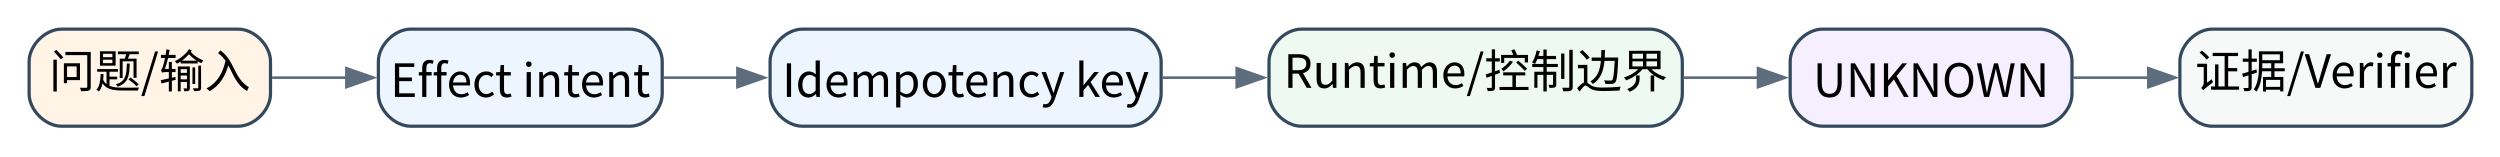
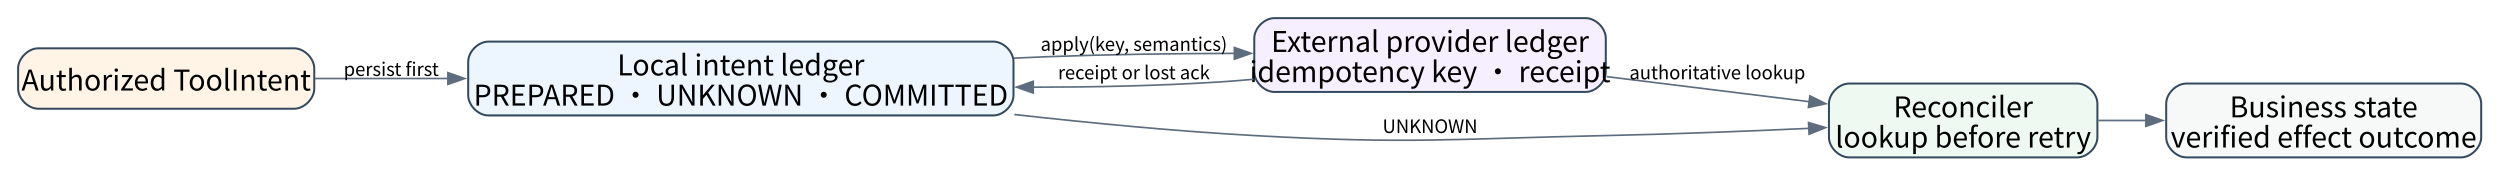
- <svg xmlns="http://www.w3.org/2000/svg" width="927pt" height="58pt" viewBox="0.00 0.00 927.00 58.00">
-   <g id="graph0" class="graph" transform="scale(1 1) rotate(0) translate(10.8 46.8)">
+ <svg xmlns="http://www.w3.org/2000/svg" width="1490pt" height="105pt" viewBox="0.00 0.00 1490.00 105.00">
+   <g id="graph0" class="graph" transform="scale(1 1) rotate(0) translate(10.8 93.8)">
    <g id="node1" class="node">
-       <path fill="#fff4e6" stroke="#34495e" stroke-width="1.2" d="M77.5,-36C77.5,-36 12,-36 12,-36 6,-36 0,-30 0,-24 0,-24 0,-12 0,-12 0,-6 6,0 12,0 12,0 77.5,0 77.5,0 83.5,0 89.5,-6 89.5,-12 89.5,-12 89.5,-24 89.5,-24 89.5,-30 83.5,-36 77.5,-36" />
-       <text xml:space="preserve" text-anchor="middle" x="44.75" y="-14.22" font-family="Noto Sans CJK SC" font-size="17.00">问题/输入</text>
+       <path fill="#fff4e6" stroke="#34495e" stroke-width="1.2" d="M164.5,-65C164.5,-65 12,-65 12,-65 6,-65 0,-59 0,-53 0,-53 0,-41 0,-41 0,-35 6,-29 12,-29 12,-29 164.5,-29 164.5,-29 170.5,-29 176.5,-35 176.5,-41 176.5,-41 176.5,-53 176.5,-53 176.5,-59 170.5,-65 164.5,-65" />
+       <text xml:space="preserve" text-anchor="middle" x="88.25" y="-39.85" font-family="Noto Sans CJK SC" font-size="17.00">Authorized ToolIntent</text>
    </g>
    <g id="node2" class="node">
-       <path fill="#edf5ff" stroke="#34495e" stroke-width="1.2" d="M222.75,-36C222.75,-36 141.5,-36 141.5,-36 135.5,-36 129.5,-30 129.5,-24 129.5,-24 129.5,-12 129.5,-12 129.5,-6 135.5,0 141.5,0 141.5,0 222.75,0 222.75,0 228.75,0 234.75,-6 234.75,-12 234.75,-12 234.75,-24 234.75,-24 234.75,-30 228.75,-36 222.75,-36" />
-       <text xml:space="preserve" text-anchor="middle" x="182.12" y="-10.85" font-family="Noto Sans CJK SC" font-size="17.00">Effect intent</text>
+       <path fill="#edf5ff" stroke="#34495e" stroke-width="1.2" d="M581.25,-69C581.25,-69 280.25,-69 280.25,-69 274.25,-69 268.25,-63 268.25,-57 268.25,-57 268.25,-37 268.25,-37 268.25,-31 274.25,-25 280.25,-25 280.25,-25 581.25,-25 581.25,-25 587.25,-25 593.25,-31 593.25,-37 593.25,-37 593.25,-57 593.25,-57 593.25,-63 587.25,-69 581.25,-69" />
+       <text xml:space="preserve" text-anchor="middle" x="430.75" y="-48.85" font-family="Noto Sans CJK SC" font-size="17.00">Local intent ledger</text>
+       <text xml:space="preserve" text-anchor="middle" x="430.75" y="-30.85" font-family="Noto Sans CJK SC" font-size="17.00">PREPARED · UNKNOWN · COMMITTED</text>
    </g>
    <g id="edge1" class="edge">
-       <path fill="none" stroke="#5d6d7e" d="M90.08,-18C98.96,-18 108.45,-18 117.83,-18" />
-       <polygon fill="#5d6d7e" stroke="#5d6d7e" points="117.65,-21.5 127.65,-18 117.65,-14.5 117.65,-21.5" />
+       <path fill="none" stroke="#5d6d7e" d="M176.94,-47C201.36,-47 228.77,-47 256.29,-47" />
+       <polygon fill="#5d6d7e" stroke="#5d6d7e" points="256.15,-50.5 266.15,-47 256.15,-43.5 256.15,-50.5" />
+       <text xml:space="preserve" text-anchor="middle" x="222.38" y="-48.55" font-family="Noto Sans CJK SC" font-size="11.00">persist first</text>
    </g>
    <g id="node3" class="node">
-       <path fill="#edf5ff" stroke="#34495e" stroke-width="1.2" d="M407.75,-36C407.75,-36 286.75,-36 286.75,-36 280.75,-36 274.75,-30 274.75,-24 274.75,-24 274.75,-12 274.75,-12 274.75,-6 280.75,0 286.75,0 286.75,0 407.75,0 407.75,0 413.75,0 419.75,-6 419.75,-12 419.75,-12 419.75,-24 419.75,-24 419.75,-30 413.75,-36 407.75,-36" />
-       <text xml:space="preserve" text-anchor="middle" x="347.25" y="-10.85" font-family="Noto Sans CJK SC" font-size="17.00">Idempotency key</text>
+       <path fill="#f6efff" stroke="#34495e" stroke-width="1.2" d="M934.25,-83C934.25,-83 748.75,-83 748.75,-83 742.75,-83 736.75,-77 736.75,-71 736.75,-71 736.75,-51 736.75,-51 736.75,-45 742.75,-39 748.75,-39 748.75,-39 934.25,-39 934.25,-39 940.25,-39 946.25,-45 946.25,-51 946.25,-51 946.25,-71 946.25,-71 946.25,-77 940.25,-83 934.25,-83" />
+       <text xml:space="preserve" text-anchor="middle" x="841.5" y="-62.85" font-family="Noto Sans CJK SC" font-size="17.00">External provider ledger</text>
+       <text xml:space="preserve" text-anchor="middle" x="841.5" y="-44.85" font-family="Noto Sans CJK SC" font-size="17.00">idempotency key · receipt</text>
    </g>
    <g id="edge2" class="edge">
-       <path fill="none" stroke="#5d6d7e" d="M235.19,-18C244,-18 253.35,-18 262.73,-18" />
-       <polygon fill="#5d6d7e" stroke="#5d6d7e" points="262.65,-21.5 272.65,-18 262.65,-14.5 262.65,-21.5" />
+       <path fill="none" stroke="#5d6d7e" d="M593.52,-59.14C600.18,-59.46 606.78,-59.75 613.25,-60 649.54,-61.38 689.11,-61.89 724.91,-61.99" />
+       <polygon fill="#5d6d7e" stroke="#5d6d7e" points="724.87,-65.49 734.87,-62.01 724.88,-58.49 724.87,-65.49" />
+       <text xml:space="preserve" text-anchor="middle" x="665" y="-63.49" font-family="Noto Sans CJK SC" font-size="11.00">apply(key, semantics)</text>
    </g>
    <g id="node4" class="node">
-       <path fill="#eef9f1" stroke="#34495e" stroke-width="1.2" d="M601,-36C601,-36 471.75,-36 471.75,-36 465.75,-36 459.75,-30 459.75,-24 459.75,-24 459.75,-12 459.75,-12 459.75,-6 465.75,0 471.75,0 471.75,0 601,0 601,0 607,0 613,-6 613,-12 613,-12 613,-24 613,-24 613,-30 607,-36 601,-36" />
-       <text xml:space="preserve" text-anchor="middle" x="536.38" y="-14.22" font-family="Noto Sans CJK SC" font-size="17.00">Runtime/控制边界</text>
+       <path fill="#eef9f1" stroke="#34495e" stroke-width="1.2" d="M1227.25,-44C1227.25,-44 1091.25,-44 1091.25,-44 1085.25,-44 1079.25,-38 1079.25,-32 1079.25,-32 1079.25,-12 1079.25,-12 1079.25,-6 1085.25,0 1091.25,0 1091.25,0 1227.25,0 1227.25,0 1233.25,0 1239.25,-6 1239.25,-12 1239.25,-12 1239.25,-32 1239.25,-32 1239.25,-38 1233.25,-44 1227.25,-44" />
+       <text xml:space="preserve" text-anchor="middle" x="1159.25" y="-23.85" font-family="Noto Sans CJK SC" font-size="17.00">Reconciler</text>
+       <text xml:space="preserve" text-anchor="middle" x="1159.25" y="-5.85" font-family="Noto Sans CJK SC" font-size="17.00">lookup before retry</text>
+     </g>
+     <g id="edge4" class="edge">
+       <path fill="none" stroke="#5d6d7e" d="M593.71,-25.56C639.84,-20.38 690.2,-15.59 736.75,-13 829.72,-7.83 853.16,-11.02 946.25,-13 985.97,-13.84 1029.85,-15.57 1067.33,-17.29" />
+       <polygon fill="#5d6d7e" stroke="#5d6d7e" points="1067.08,-20.78 1077.23,-17.75 1067.41,-13.79 1067.08,-20.78" />
+       <text xml:space="preserve" text-anchor="middle" x="841.5" y="-14.55" font-family="Noto Sans CJK SC" font-size="11.00">UNKNOWN</text>
    </g>
    <g id="edge3" class="edge">
-       <path fill="none" stroke="#5d6d7e" d="M420.33,-18C429.41,-18 438.77,-18 448.05,-18" />
-       <polygon fill="#5d6d7e" stroke="#5d6d7e" points="447.79,-21.5 457.79,-18 447.79,-14.5 447.79,-21.5" />
+       <path fill="none" stroke="#5d6d7e" d="M736.28,-46.55C729.68,-45.94 723.13,-45.41 716.75,-45 680.62,-42.67 641.85,-41.84 604.91,-41.84" />
+       <polygon fill="#5d6d7e" stroke="#5d6d7e" points="605.02,-38.34 595.03,-41.86 605.03,-45.34 605.02,-38.34" />
+       <text xml:space="preserve" text-anchor="middle" x="665" y="-46.55" font-family="Noto Sans CJK SC" font-size="11.00">receipt or lost ack</text>
+     </g>
+     <g id="edge5" class="edge">
+       <path fill="none" stroke="#5d6d7e" d="M946.76,-48.12C985.92,-43.29 1030.07,-37.83 1067.86,-33.16" />
+       <polygon fill="#5d6d7e" stroke="#5d6d7e" points="1067.86,-36.69 1077.36,-31.99 1067,-29.74 1067.86,-36.69" />
+       <text xml:space="preserve" text-anchor="middle" x="1012.75" y="-46.54" font-family="Noto Sans CJK SC" font-size="11.00">authoritative lookup</text>
    </g>
    <g id="node5" class="node">
-       <path fill="#f6efff" stroke="#34495e" stroke-width="1.2" d="M745.5,-36C745.5,-36 665,-36 665,-36 659,-36 653,-30 653,-24 653,-24 653,-12 653,-12 653,-6 659,0 665,0 665,0 745.5,0 745.5,0 751.5,0 757.5,-6 757.5,-12 757.5,-12 757.5,-24 757.5,-24 757.5,-30 751.5,-36 745.5,-36" />
-       <text xml:space="preserve" text-anchor="middle" x="705.25" y="-10.85" font-family="Noto Sans CJK SC" font-size="17.00">UNKNOWN</text>
+       <path fill="#f7f9f9" stroke="#34495e" stroke-width="1.2" d="M1456,-44C1456,-44 1292.25,-44 1292.25,-44 1286.25,-44 1280.25,-38 1280.25,-32 1280.25,-32 1280.25,-12 1280.25,-12 1280.25,-6 1286.25,0 1292.25,0 1292.25,0 1456,0 1456,0 1462,0 1468,-6 1468,-12 1468,-12 1468,-32 1468,-32 1468,-38 1462,-44 1456,-44" />
+       <text xml:space="preserve" text-anchor="middle" x="1374.12" y="-23.85" font-family="Noto Sans CJK SC" font-size="17.00">Business state</text>
+       <text xml:space="preserve" text-anchor="middle" x="1374.12" y="-5.85" font-family="Noto Sans CJK SC" font-size="17.00">verified effect outcome</text>
    </g>
-     <g id="edge4" class="edge">
-       <path fill="none" stroke="#5d6d7e" d="M613.49,-18C622.8,-18 632.23,-18 641.31,-18" />
-       <polygon fill="#5d6d7e" stroke="#5d6d7e" points="641.08,-21.5 651.08,-18 641.08,-14.5 641.08,-21.5" />
-     </g>
-     <g id="node6" class="node">
-       <path fill="#f7f9f9" stroke="#34495e" stroke-width="1.2" d="M893.75,-36C893.75,-36 809.5,-36 809.5,-36 803.5,-36 797.5,-30 797.5,-24 797.5,-24 797.5,-12 797.5,-12 797.5,-6 803.5,0 809.5,0 809.5,0 893.75,0 893.75,0 899.75,0 905.75,-6 905.75,-12 905.75,-12 905.75,-24 905.75,-24 905.75,-30 899.75,-36 893.75,-36" />
-       <text xml:space="preserve" text-anchor="middle" x="851.62" y="-14.22" font-family="Noto Sans CJK SC" font-size="17.00">证据/Verifier</text>
-     </g>
-     <g id="edge5" class="edge">
-       <path fill="none" stroke="#5d6d7e" d="M757.96,-18C767.05,-18 776.61,-18 786,-18" />
-       <polygon fill="#5d6d7e" stroke="#5d6d7e" points="785.81,-21.5 795.81,-18 785.81,-14.5 785.81,-21.5" />
+     <g id="edge6" class="edge">
+       <path fill="none" stroke="#5d6d7e" d="M1239.82,-22C1249.16,-22 1258.79,-22 1268.4,-22" />
+       <polygon fill="#5d6d7e" stroke="#5d6d7e" points="1268.15,-25.5 1278.15,-22 1268.15,-18.5 1268.15,-25.5" />
    </g>
  </g>
</svg>
